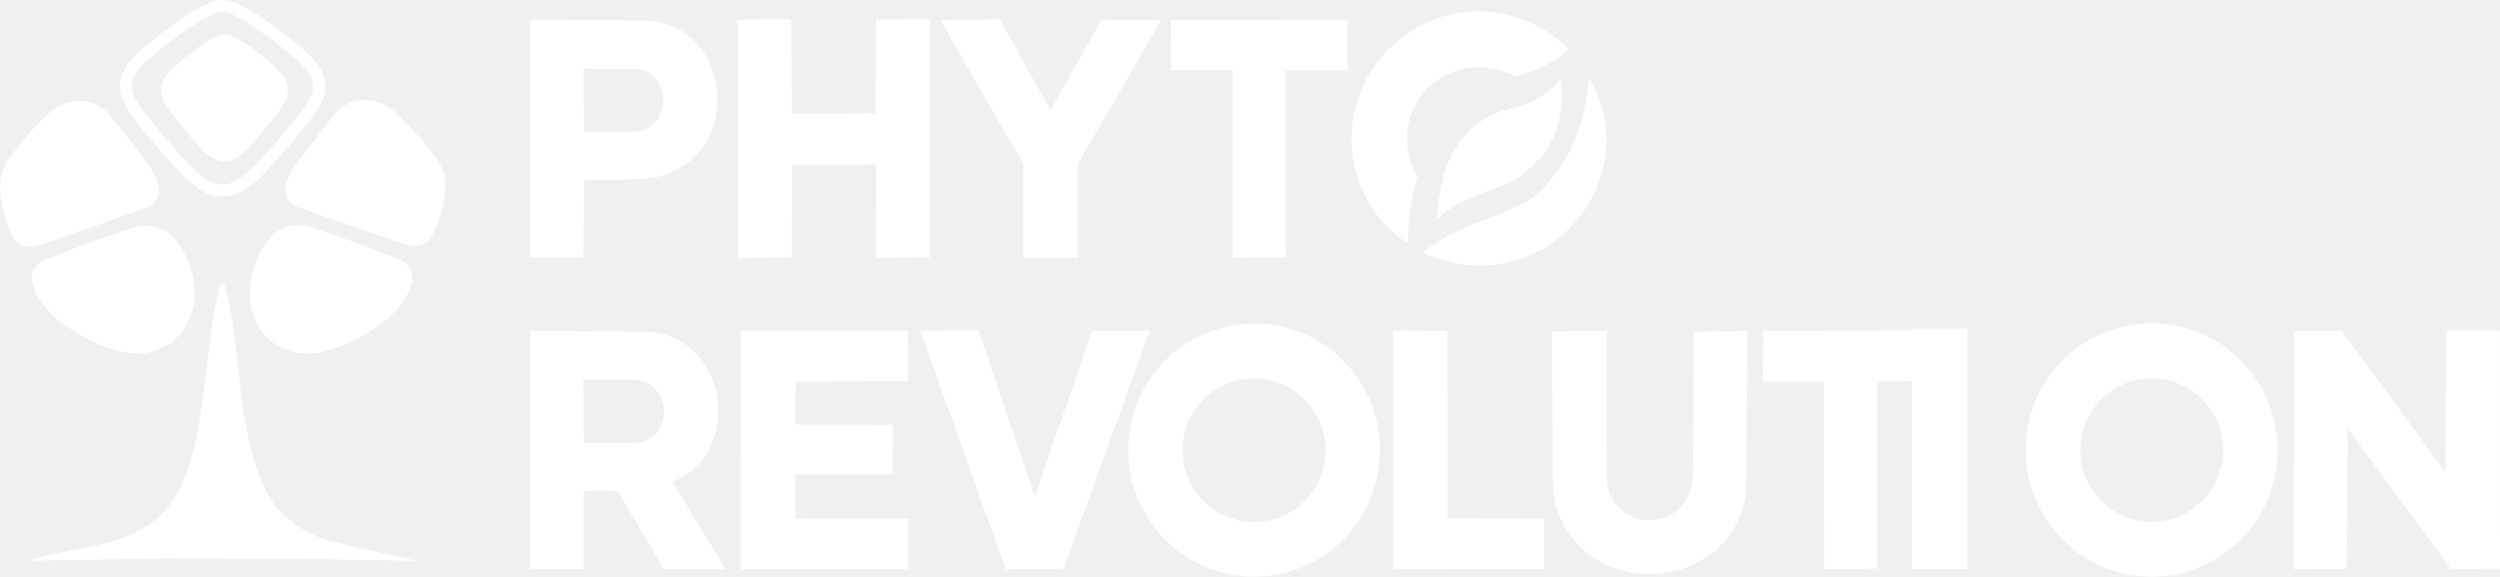
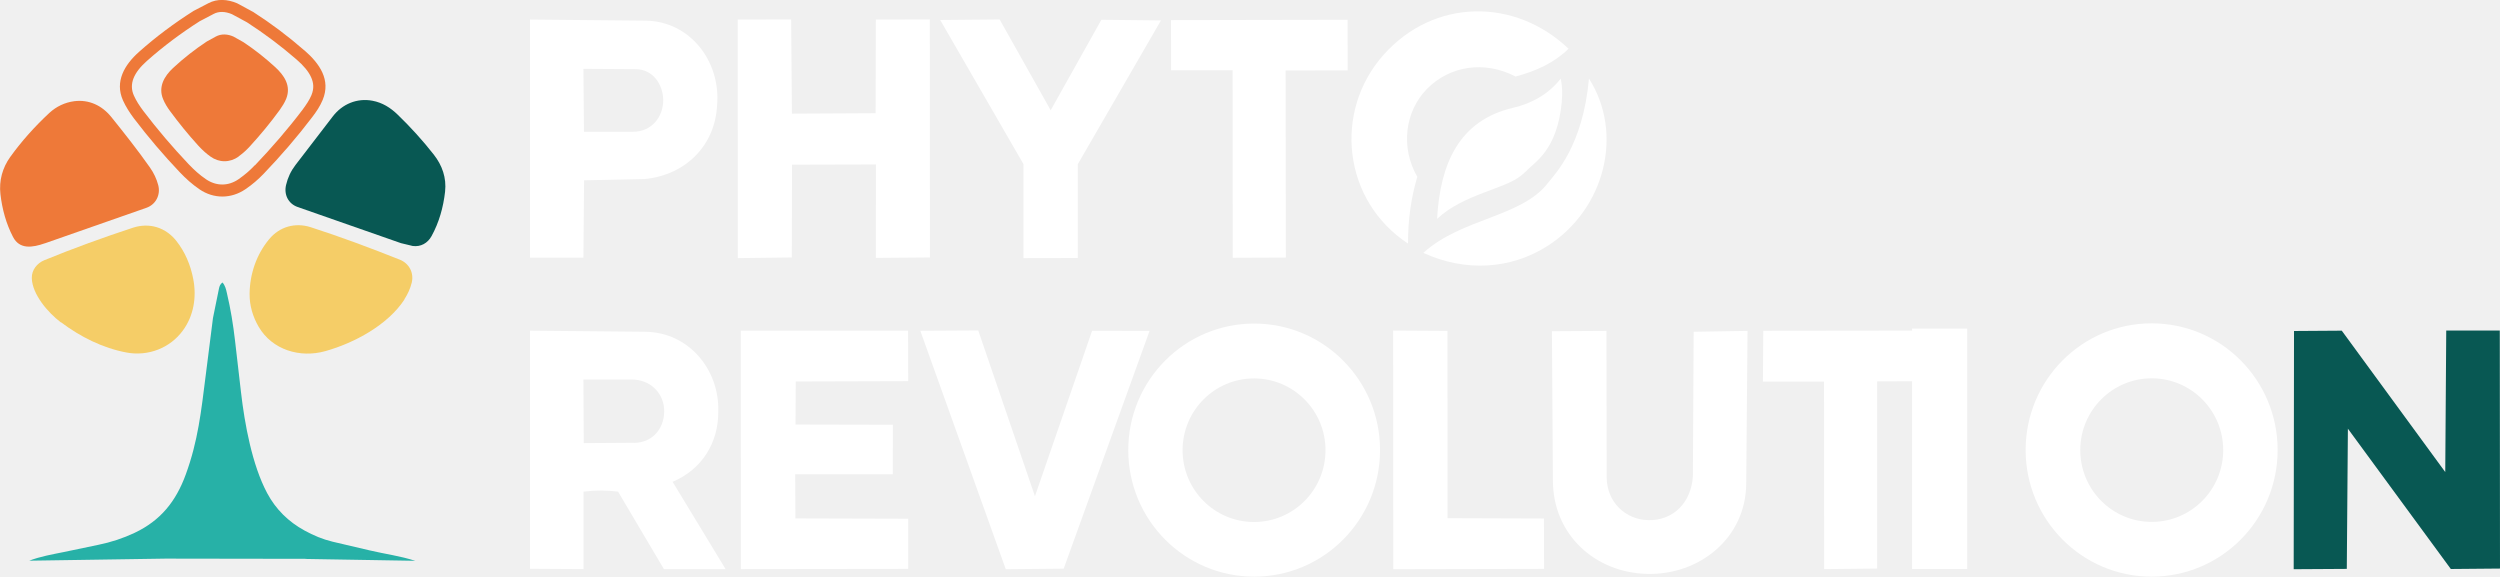
<svg xmlns="http://www.w3.org/2000/svg" viewBox="0 0 228.78 52.77" role="img" aria-label="PhytoRevolution logo">
  <g fill="#ffffff">
-     <path d="M27.96 51.14l-12.81-.02-12.48.19c1.06-.4 2.09-.57 3.16-.79l3.16-.66c1.17-.24 2.25-.59 3.33-1.1 2.37-1.12 3.78-2.87 4.68-5.34 1.12-3.06 1.41-5.78 1.81-8.95l.68-5.37.55-2.7c.04-.2.11-.4.32-.55.25.28.33.64.41 1 .34 1.44.57 2.86.74 4.34l.54 4.67c.34 2.95 1.02 6.68 2.4 9.27.79 1.48 1.95 2.62 3.42 3.42.82.45 1.65.8 2.56 1.02l3.41.8c1.4.33 2.76.5 4.16.95l-10.05-.17Z" />
-     <path d="M37.77 22.51l-1.08-.26-9.46-3.31c-.87-.31-1.26-1.16-1.05-2.02.16-.68.44-1.27.86-1.82l3.41-4.44c.87-1.14 2.22-1.71 3.64-1.44.9.17 1.64.63 2.3 1.27 1.19 1.15 2.28 2.35 3.3 3.65.78.99 1.18 2.14 1.04 3.4-.16 1.43-.55 2.82-1.24 4.07-.35.64-.99 1-1.72.9Z" />
-     <path d="M37.01 27.41c-1.52 2.33-4.59 3.98-7.23 4.72-2.34.66-4.87-.12-6.1-2.21-.54-.92-.85-1.95-.84-3.04.02-1.82.64-3.61 1.79-4.99.95-1.15 2.38-1.55 3.8-1.1 2.76.89 5.46 1.9 8.15 2.97.88.35 1.31 1.22 1.1 2.1-.14.57-.37 1.06-.68 1.54Z" />
-     <path d="M5.58 29.51c-1.22-.92-2.63-2.59-2.67-4.06-.02-.72.46-1.36 1.15-1.64 2.67-1.09 5.36-2.07 8.1-2.97 1.5-.49 2.97-.04 3.95 1.17.82 1.03 1.33 2.23 1.58 3.55.31 1.63.04 3.33-.95 4.68-1.17 1.61-3.18 2.39-5.16 2.02-2.18-.41-4.2-1.42-6-2.77Z" />
-     <path d="M27.85 4.61c-1.48-1.29-3.02-2.45-4.67-3.51l-1.48-.8c-.87-.37-1.82-.44-2.64 0l-1.33.69c-1.77 1.12-3.44 2.36-5 3.75-1.34 1.19-2.24 2.72-1.48 4.44.27.6.61 1.12 1.01 1.66 1.31 1.72 2.69 3.34 4.18 4.91.57.6 1.14 1.11 1.81 1.57 1.3.89 2.9.89 4.22-.01.63-.43 1.15-.88 1.67-1.42 1.58-1.65 3.05-3.35 4.43-5.17.39-.51.72-1 .96-1.58.76-1.83-.28-3.32-1.67-4.53Zm-4.53 10.51c-.46.49-.92.88-1.46 1.26l-.03.02c-.94.65-2.04.64-2.97.01-.59-.4-1.1-.86-1.63-1.42-1.46-1.54-2.81-3.13-4.1-4.82-.37-.49-.66-.94-.88-1.43-.46-1.04-.03-2.08 1.2-3.17 1.51-1.34 3.12-2.54 4.83-3.63l1.28-.67c.45-.24 1.04-.24 1.67.03l1.37.74c1.59 1.03 3.09 2.15 4.52 3.39.65.56 1.12 1.11 1.36 1.66.22.5.27 1.01.02 1.62-.19.45-.46.85-.82 1.34-1.35 1.78-2.8 3.45-4.35 5.08Z" />
-     <path d="M21.85 14.32c-.81.58-1.8.58-2.6 0-.41-.29-.77-.63-1.12-1.01-.92-1.01-1.77-2.06-2.58-3.16-.25-.34-.46-.68-.62-1.07-.47-1.11.09-2.1.91-2.86.97-.9 1.99-1.7 3.08-2.42l.82-.45c.51-.28 1.1-.24 1.63 0l.91.51c1.02.68 1.97 1.43 2.88 2.26.86.78 1.5 1.74 1.03 2.92-.15.37-.36.69-.59 1.02-.85 1.17-1.76 2.27-2.73 3.33-.32.35-.64.64-1.03.92Z" />
-     <path d="M4.12 22.26c-1.17.41-2.33.58-2.93-.58-.63-1.21-.99-2.53-1.15-3.91-.14-1.23.18-2.41.9-3.41 1.06-1.47 2.25-2.79 3.57-4.02.65-.6 1.44-.97 2.29-1.08 1.35-.17 2.54.4 3.38 1.44 1.23 1.53 2.42 3.03 3.55 4.64.35.5.59 1.01.75 1.6.23.87-.2 1.77-1.09 2.08l-9.26 3.24Z" />
-     <path d="M228.78 52.03l-4.5.04-9.42-12.84-.1 12.83-4.86.03.03-21.8 4.37-.03 9.47 12.94.09-12.95 4.9 0 .02 21.78Z" />
+     <path fill="#27b1a7" d="M27.96 51.14l-12.81-.02-12.48.19c1.06-.4 2.09-.57 3.16-.79l3.16-.66c1.17-.24 2.25-.59 3.33-1.1 2.37-1.12 3.78-2.87 4.68-5.34 1.12-3.06 1.41-5.78 1.81-8.95l.68-5.37.55-2.7c.04-.2.11-.4.32-.55.25.28.33.64.41 1 .34 1.44.57 2.86.74 4.34l.54 4.67c.34 2.95 1.02 6.68 2.4 9.27.79 1.48 1.95 2.62 3.42 3.42.82.45 1.65.8 2.56 1.02l3.41.8c1.4.33 2.76.5 4.16.95l-10.05-.17Z" />
+     <path fill="#085853" d="M37.77 22.51l-1.08-.26-9.46-3.31c-.87-.31-1.26-1.16-1.05-2.02.16-.68.44-1.27.86-1.82l3.41-4.44c.87-1.14 2.22-1.71 3.64-1.44.9.17 1.64.63 2.3 1.27 1.19 1.15 2.28 2.35 3.3 3.65.78.99 1.18 2.14 1.04 3.4-.16 1.43-.55 2.82-1.24 4.07-.35.64-.99 1-1.72.9Z" />
+     <path fill="#f5cd67" d="M37.01 27.41c-1.52 2.33-4.59 3.98-7.23 4.72-2.34.66-4.87-.12-6.1-2.21-.54-.92-.85-1.95-.84-3.04.02-1.82.64-3.61 1.79-4.99.95-1.15 2.38-1.55 3.8-1.1 2.76.89 5.46 1.9 8.15 2.97.88.35 1.31 1.22 1.1 2.1-.14.57-.37 1.06-.68 1.54Z" />
+     <path fill="#f5cd67" d="M5.58 29.51c-1.22-.92-2.63-2.59-2.67-4.06-.02-.72.46-1.36 1.15-1.64 2.67-1.09 5.36-2.07 8.1-2.97 1.5-.49 2.97-.04 3.95 1.17.82 1.03 1.33 2.23 1.58 3.55.31 1.63.04 3.33-.95 4.68-1.17 1.61-3.18 2.39-5.16 2.02-2.18-.41-4.2-1.42-6-2.77Z" />
+     <path fill="#ee7939" d="M27.85 4.61c-1.48-1.29-3.02-2.45-4.67-3.51l-1.48-.8c-.87-.37-1.82-.44-2.64 0l-1.33.69c-1.77 1.12-3.44 2.36-5 3.75-1.34 1.19-2.24 2.72-1.48 4.44.27.6.61 1.12 1.01 1.66 1.31 1.72 2.69 3.34 4.18 4.91.57.6 1.14 1.11 1.81 1.57 1.3.89 2.9.89 4.22-.01.63-.43 1.15-.88 1.67-1.42 1.58-1.65 3.05-3.35 4.43-5.17.39-.51.72-1 .96-1.58.76-1.83-.28-3.32-1.67-4.53Zm-4.53 10.51c-.46.49-.92.88-1.46 1.26l-.03.02c-.94.65-2.04.64-2.97.01-.59-.4-1.1-.86-1.63-1.42-1.46-1.54-2.81-3.13-4.1-4.82-.37-.49-.66-.94-.88-1.43-.46-1.04-.03-2.08 1.2-3.17 1.51-1.34 3.12-2.54 4.83-3.63l1.28-.67c.45-.24 1.04-.24 1.67.03l1.37.74c1.59 1.03 3.09 2.15 4.52 3.39.65.56 1.12 1.11 1.36 1.66.22.5.27 1.01.02 1.62-.19.45-.46.85-.82 1.34-1.35 1.78-2.8 3.45-4.35 5.08Z" />
+     <path fill="#ee7939" d="M21.85 14.32c-.81.58-1.8.58-2.6 0-.41-.29-.77-.63-1.12-1.01-.92-1.01-1.77-2.06-2.58-3.16-.25-.34-.46-.68-.62-1.07-.47-1.11.09-2.1.91-2.86.97-.9 1.99-1.7 3.08-2.42l.82-.45c.51-.28 1.1-.24 1.63 0l.91.51c1.02.68 1.97 1.43 2.88 2.26.86.78 1.5 1.74 1.03 2.92-.15.37-.36.69-.59 1.02-.85 1.17-1.76 2.27-2.73 3.33-.32.35-.64.64-1.03.92Z" />
+     <path fill="#ee7939" d="M4.12 22.26c-1.17.41-2.33.58-2.93-.58-.63-1.21-.99-2.53-1.15-3.91-.14-1.23.18-2.41.9-3.41 1.06-1.47 2.25-2.79 3.57-4.02.65-.6 1.44-.97 2.29-1.08 1.35-.17 2.54.4 3.38 1.44 1.23 1.53 2.42 3.03 3.55 4.64.35.5.59 1.01.75 1.6.23.87-.2 1.77-1.09 2.08l-9.26 3.24Z" />
+     <path fill="#085853" d="M228.78 52.03l-4.5.04-9.42-12.84-.1 12.83-4.86.03.03-21.8 4.37-.03 9.47 12.94.09-12.95 4.9 0 .02 21.78Z" />
    <path d="M203.45 41.19c0-3.63-2.93-6.57-6.54-6.57s-6.54 2.94-6.54 6.57 2.93 6.57 6.54 6.57 6.54-2.94 6.54-6.57Zm4.98-.01c0 6.4-5.16 11.59-11.53 11.59s-11.53-5.19-11.53-11.59 5.16-11.59 11.53-11.59 11.53 5.19 11.53 11.59Z" />
    <path d="M121.3 41.2c0-3.63-2.93-6.57-6.54-6.57s-6.54 2.94-6.54 6.57 2.93 6.57 6.54 6.57 6.54-2.94 6.54-6.57Zm4.99-.01c0 6.39-5.16 11.58-11.52 11.58s-11.52-5.18-11.52-11.58 5.16-11.58 11.52-11.58 11.52 5.18 11.52 11.58Z" />
    <path d="M57.97 40.53c1.91 0 2.93-1.54 2.8-3.17-.12-1.47-1.31-2.63-2.96-2.63h-4.42l.03 5.82 4.56-.03Zm2.78 11.54-4.19-7.08c-1.07-.13-1.99-.14-3.16 0v7.09l-4.9-.03V30.26l10.55.1c3.95.04 6.8 3.44 6.68 7.31.02 2.84-1.49 5.29-4.18 6.42l4.85 7.99h-5.65Z" />
    <path d="M85.1 23.56l-4.95.04.01-8.55-7.68.02-.02 8.49-4.94.06-.01-21.83 4.89-.01.07 8.62 7.66-.04.02-8.57 4.94-.01.01 21.78Z" />
    <path d="M81.7 43.4h-8.93l.02 4.04 10.32.03v4.59l-15.31.02-.01-21.82H83.1l.01 4.62-10.29.03-.02 3.94 8.91.02-.01 4.53Z" />
    <path d="M155 30.36l4.92-.08-.12 13.99c-.04 4.97-4.28 8.36-9.05 8.25-4.79-.11-8.61-3.59-8.64-8.49l-.09-13.72 4.99-.03.02 13.37c0 2.3 1.73 3.91 3.81 3.95 2.28.05 3.92-1.6 4.08-4.01l.07-13.24Z" />
    <path d="M57.91 12.06c1.79 0 2.8-1.43 2.78-2.92-.02-1.41-.93-2.8-2.51-2.81l-4.79-.03.05 5.76h4.48Zm1.15 4.32-5.61.12-.06 7.08H48.5s0-21.79 0-21.79l10.56.1c4.1.04 6.92 3.75 6.56 7.76-.18 3.65-2.86 6.35-6.58 6.73Z" />
    <path d="M99.94 30.27l5.26.01-7.86 21.76-5.3.05-7.82-21.82 5.3-.03 5.19 15.17 5.23-15.14Z" />
    <path d="M106.24 1.87 98.63 15.03v8.58l-4.97.01v-8.6L86.04 1.83l5.44-.05 4.67 8.31 4.64-8.28 5.45.06Z" />
    <path d="M171.78 52.03l-4.85.05-.01-17.16h-5.59l.03-4.65 16.15-.02v4.63l-5.73.02v17.13Z" />
    <path d="M117.67 23.57l-4.86.02-.01-17.16h-5.63l-.01-4.59 16.16-.03.01 4.63-5.68.01.02 17.12Z" />
    <path d="M141.29 47.45l.01 4.61-13.8.03-.01-21.84 4.97.03.01 17.14 8.82.03Z" />
    <path d="M180.02 52.07h-5.04V30.07h5.04v22Z" />
    <path d="M138.72 7.02c-2.85-1.51-6.06-1-8.14 1.12-2.02 2.07-2.43 5.36-.88 8.04-.59 2-.85 3.97-.85 6.11-5.97-3.93-6.85-12.08-2.24-17.27 4.62-5.19 12.03-5.23 16.93-.56-1.29 1.27-2.93 2.03-4.83 2.54Z" />
    <path d="M142.93 9.26c-.42 4.58-2.53 5.57-3.27 6.41-.15.11-.16.14-.2.18l-.24.2c-1.49 1.26-5.29 1.7-7.71 3.98.28-5.06 2.02-9.01 6.94-10.16 1.77-.41 3.29-1.29 4.38-2.68.15.77.15 1.43.09 2.07Z" />
    <path d="M141.65 16.75c.66-.84 3.2-3.37 3.76-9.56 3.21 5.04 1.45 11.93-3.75 15.29-3.42 2.2-7.6 2.41-11.41.66 3.54-3.2 8.98-3.25 11.4-6.39Z" />
  </g>
</svg>
